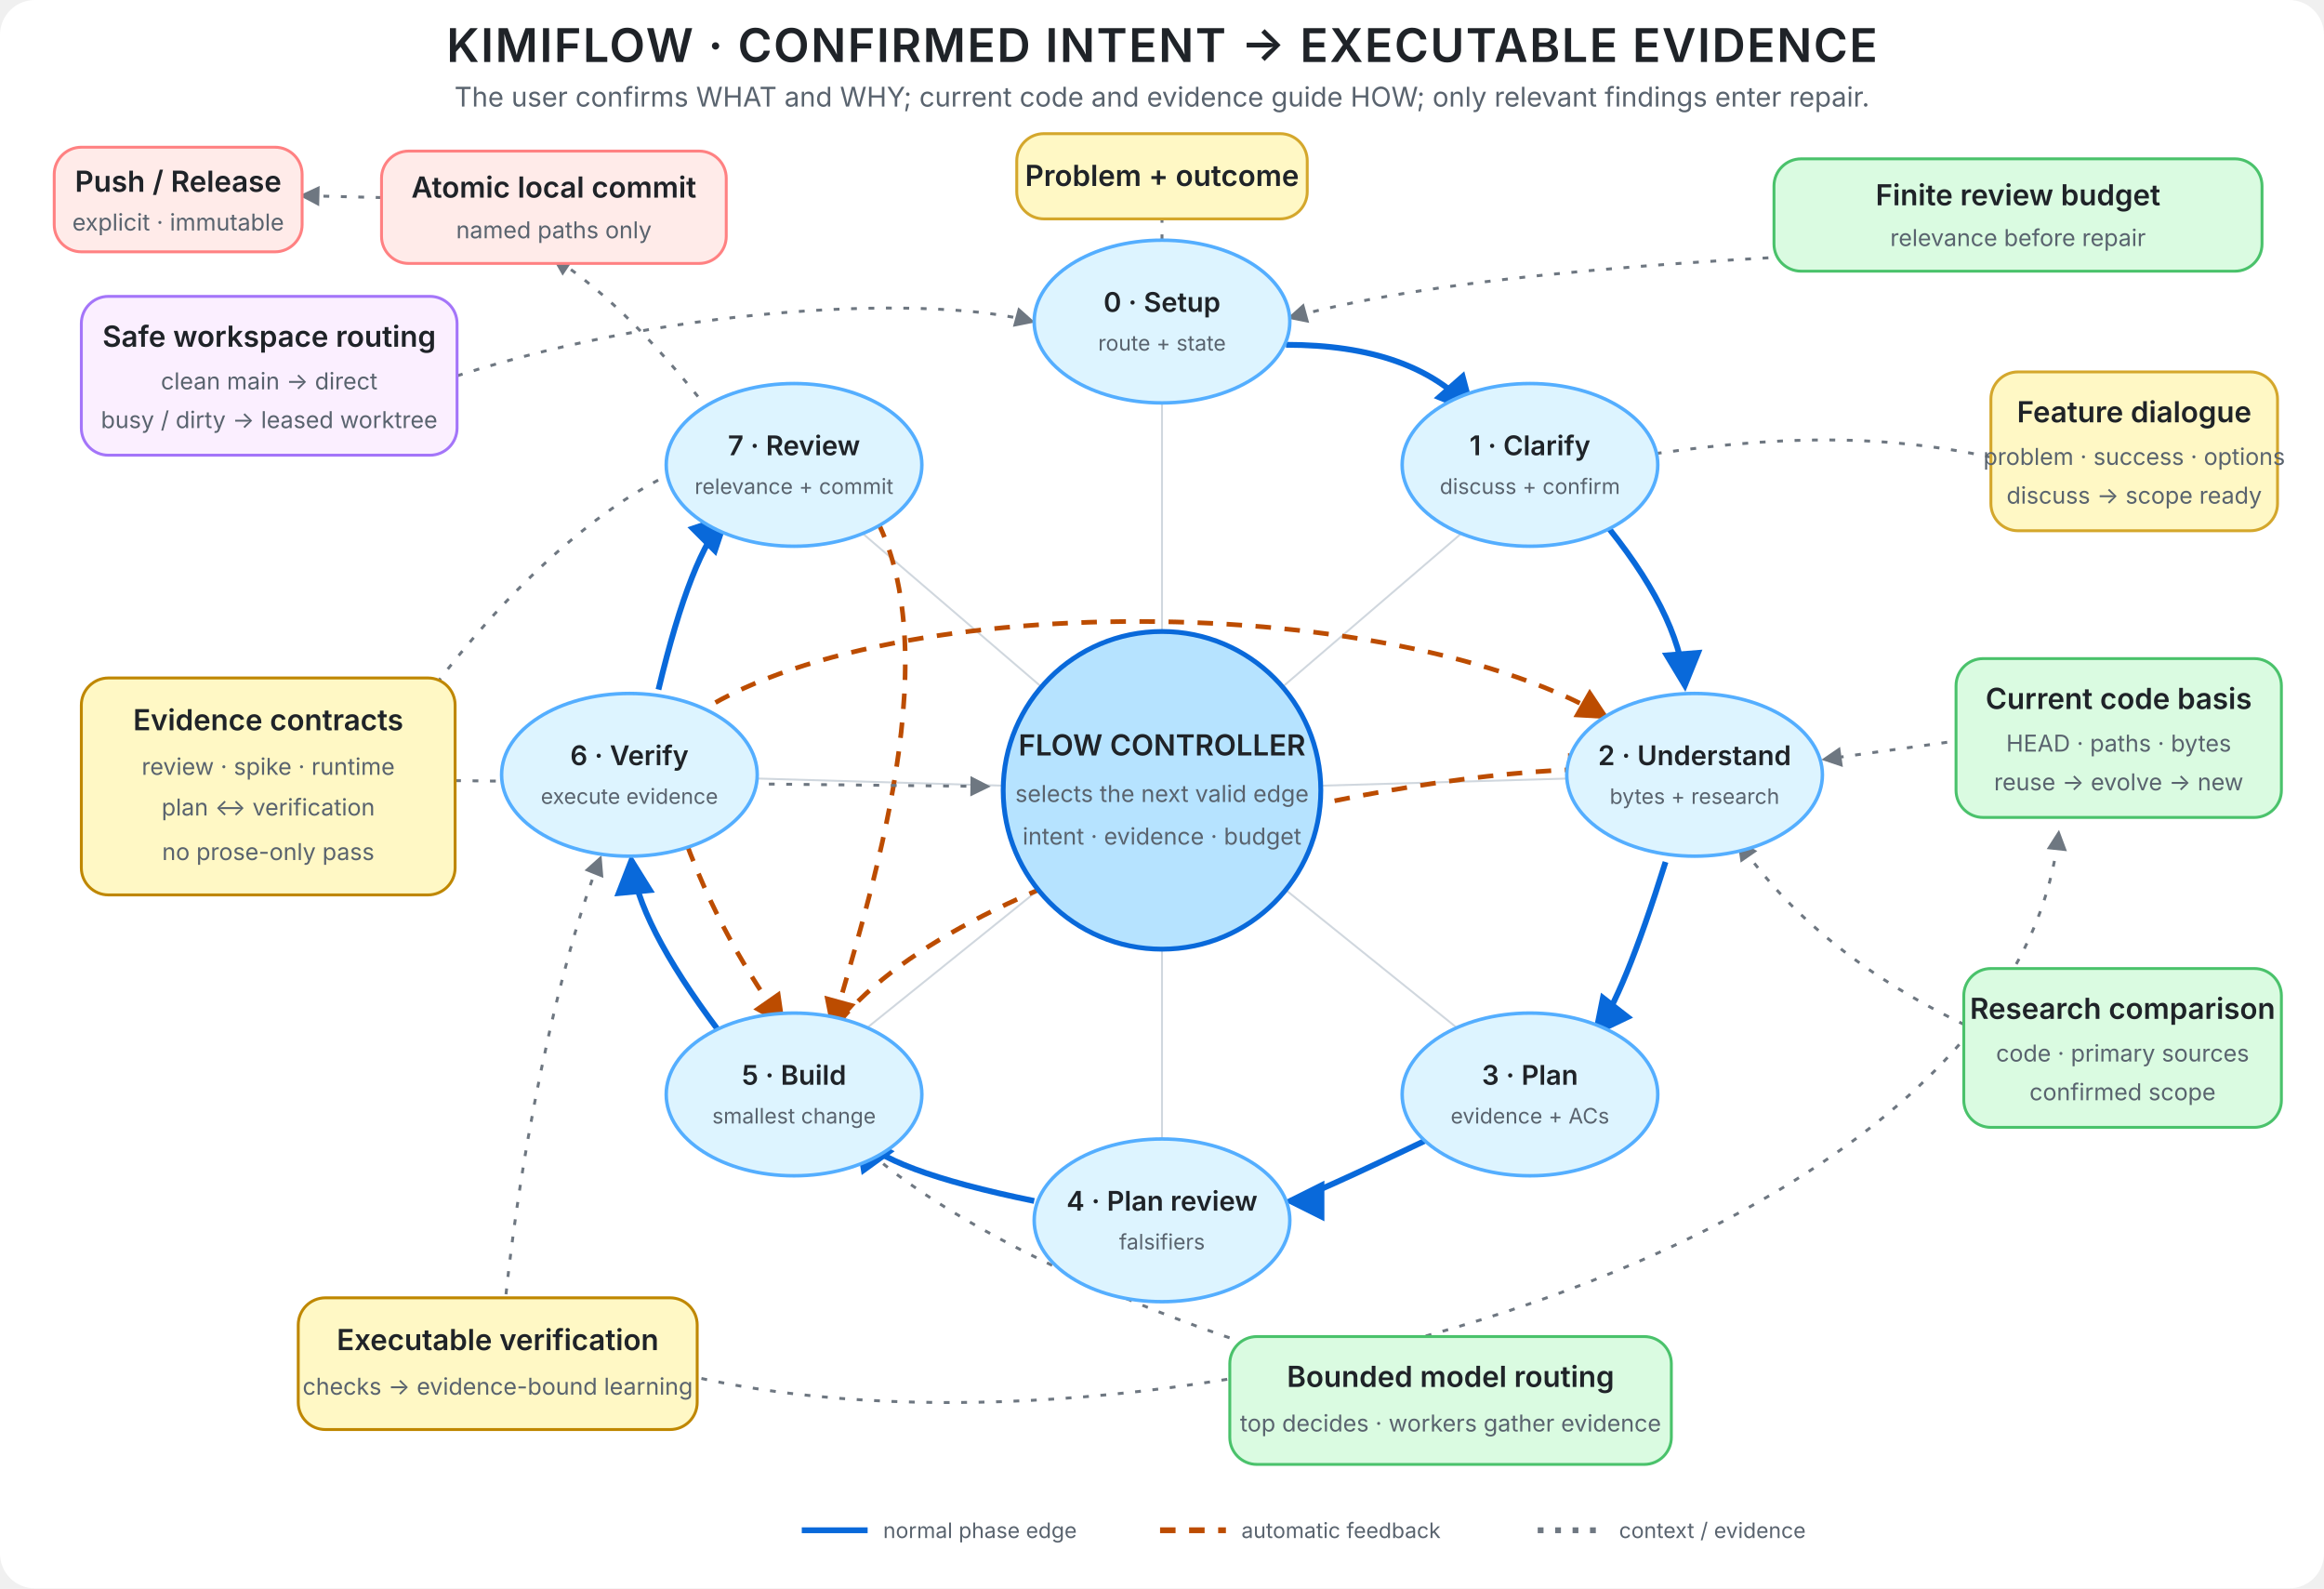
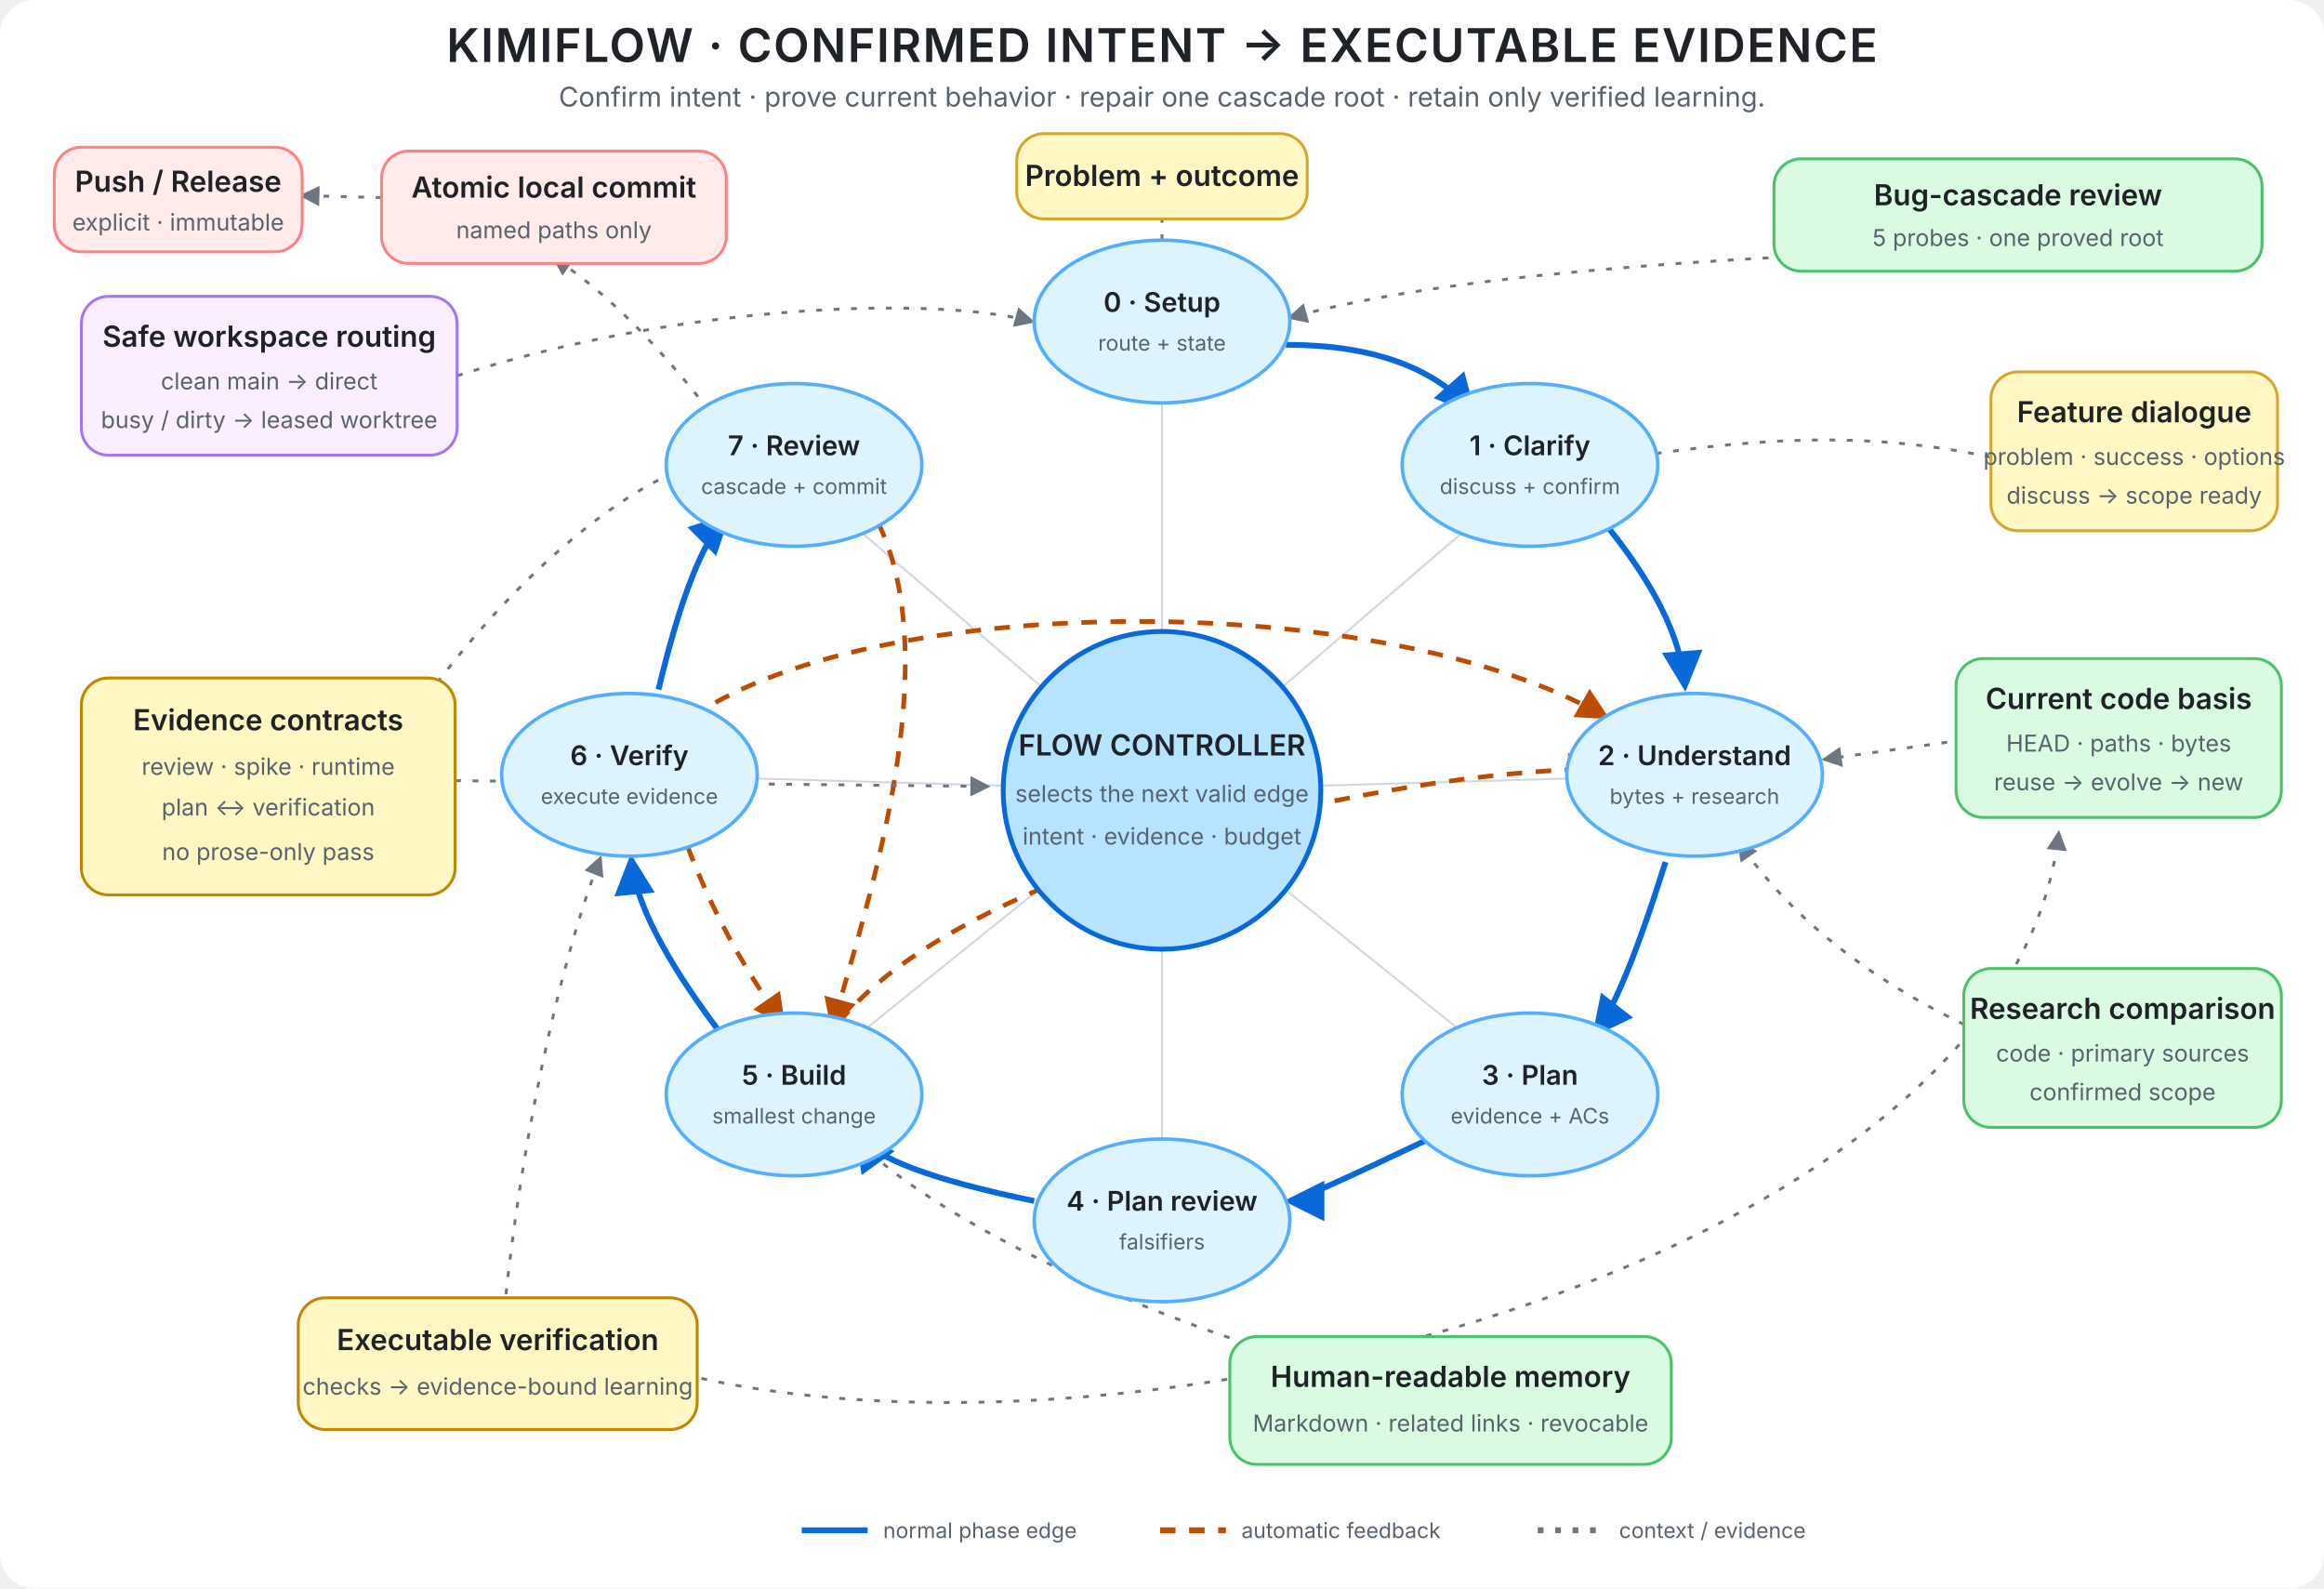
<svg xmlns="http://www.w3.org/2000/svg" width="1200" height="820" viewBox="0 0 1200 820" role="img" aria-labelledby="title desc">
  <style>
    text { font-family: -apple-system, BlinkMacSystemFont, "Segoe UI", sans-serif; fill: #1f2328; }
    .title { font-size: 24px; font-weight: 600; letter-spacing: .8px; }
    .subtitle { font-size: 14px; fill: #59636e; }
    .node-title { font-size: 15px; font-weight: 600; }
    .node-sub { font-size: 12px; fill: #59636e; }
    .phase-label { font-size: 14px; font-weight: 600; }
    .phase-sub { font-size: 11px; fill: #59636e; }
    .edge-label { font-size: 11px; fill: #59636e; }
    .background { fill: #ffffff; }
    .node { fill: #f6f8fa; stroke: #d0d7de; stroke-width: 1.5; }
    .phase { fill: #ddf4ff; stroke: #54aeff; stroke-width: 1.8; }
    .controller { fill: #b6e3ff; stroke: #0969da; stroke-width: 2.5; }
    .user { fill: #fff8c5; stroke: #d4a72c; }
    .workspace { fill: #fbefff; stroke: #a475f9; }
    .intelligence { fill: #dafbe1; stroke: #4ac26b; }
    .evidence { fill: #fff8c5; stroke: #bf8700; }
    .output { fill: #ffebe9; stroke: #ff8182; }
    .spoke { fill: none; stroke: #d0d7de; stroke-width: 1; }
    .sequence { fill: none; stroke: #0969da; stroke-width: 3; marker-end: url(#arrow-blue); }
    .feedback { fill: none; stroke: #bc4c00; stroke-width: 2.4; stroke-dasharray: 8 7; marker-end: url(#arrow-orange); }
    .context { fill: none; stroke: #6e7781; stroke-width: 1.5; stroke-dasharray: 3 6; marker-end: url(#arrow-gray); }
    .legend-line { fill: none; stroke-width: 3; }
    @media (prefers-color-scheme: dark) {
      .background { fill: #0d1117; }
      text { fill: #f0f6fc; }
      .subtitle, .node-sub, .phase-sub, .edge-label { fill: #9198a1; }
      .node { fill: #161b22; stroke: #3d444d; }
      .phase { fill: #0d2847; stroke: #2f81f7; }
      .controller { fill: #0d419d; stroke: #58a6ff; }
      .user, .evidence { fill: #341a00; stroke: #d29922; }
      .workspace { fill: #2a1b3d; stroke: #a371f7; }
      .intelligence { fill: #12261e; stroke: #3fb950; }
      .output { fill: #3b1219; stroke: #f85149; }
      .spoke { stroke: #30363d; }
      .sequence { stroke: #58a6ff; }
      .feedback { stroke: #f0883e; }
      .context { stroke: #8b949e; }
    }
  </style>
  <defs>
    <marker id="arrow-blue" viewBox="0 0 10 10" refX="8.5" refY="5" markerWidth="7" markerHeight="7" orient="auto">
      <path d="M0 0L10 5L0 10Z" fill="#0969da" />
    </marker>
    <marker id="arrow-orange" viewBox="0 0 10 10" refX="8.5" refY="5" markerWidth="7" markerHeight="7" orient="auto">
      <path d="M0 0L10 5L0 10Z" fill="#bc4c00" />
    </marker>
    <marker id="arrow-gray" viewBox="0 0 10 10" refX="8.5" refY="5" markerWidth="7" markerHeight="7" orient="auto">
      <path d="M0 0L10 5L0 10Z" fill="#6e7781" />
    </marker>
  </defs>
  <rect class="background" width="1200" height="820" rx="18" />
  <text class="title" x="600" y="32" text-anchor="middle">KIMIFLOW · CONFIRMED INTENT → EXECUTABLE EVIDENCE</text>
-   <text class="subtitle" x="600" y="55" text-anchor="middle">The user confirms WHAT and WHY; current code and evidence guide HOW; only relevant findings enter repair.</text>
+   <text class="subtitle" x="600" y="55" text-anchor="middle">Confirm intent · prove current behavior · repair one cascade root · retain only verified learning.</text>
  <g aria-hidden="true">
    <path class="spoke" d="M600 408L600 190" />
    <path class="spoke" d="M600 408L790 245" />
    <path class="spoke" d="M600 408L875 400" />
    <path class="spoke" d="M600 408L795 565" />
    <path class="spoke" d="M600 408L600 630" />
    <path class="spoke" d="M600 408L405 565" />
    <path class="spoke" d="M600 408L325 400" />
    <path class="spoke" d="M600 408L410 245" />
    <path class="sequence" d="M664 178Q730 178 760 212" />
    <path class="sequence" d="M826 267Q867 316 870 354" />
    <path class="sequence" d="M860 445Q838 515 824 533" />
    <path class="sequence" d="M744 585Q671 620 666 620" />
    <path class="sequence" d="M534 620Q456 604 443 586" />
    <path class="sequence" d="M371 532Q329 476 326 444" />
    <path class="sequence" d="M340 356Q357 285 375 267" />
    <path class="feedback" d="M433 528C500 445 720 398 824 397" />
    <path class="feedback" d="M345 380C425 306 707 300 829 370" />
    <path class="feedback" d="M446 257C495 329 447 468 430 530" />
    <path class="feedback" d="M350 423C367 473 388 505 404 528" />
    <path class="context" d="M600 112L600 142" />
    <path class="context" d="M1030 128C880 133 746 142 666 164" />
    <path class="context" d="M236 194C355 156 485 153 533 166" />
    <path class="context" d="M1028 236C962 222 903 226 830 238" />
    <path class="context" d="M1050 377L942 392" />
    <path class="context" d="M1039 540C954 505 916 461 898 435" />
    <path class="context" d="M748 720C628 700 487 635 442 588" />
    <path class="context" d="M258 704C266 597 290 493 310 443" />
    <path class="context" d="M336 705C570 773 1039 654 1063 430" />
    <path class="context" d="M235 403L510 406" />
    <path class="context" d="M215 367C270 290 331 245 366 238" />
    <path class="context" d="M377 226C340 177 313 151 286 133" />
    <path class="context" d="M197 102L156 101" />
  </g>
  <g>
    <rect class="node output" x="28" y="76" width="128" height="54" rx="14" />
    <text class="node-title" x="92" y="99" text-anchor="middle">Push / Release</text>
    <text class="node-sub" x="92" y="119" text-anchor="middle">explicit · immutable</text>
    <rect class="node output" x="197" y="78" width="178" height="58" rx="14" />
    <text class="node-title" x="286" y="102" text-anchor="middle">Atomic local commit</text>
    <text class="node-sub" x="286" y="123" text-anchor="middle">named paths only</text>
    <rect class="node user" x="525" y="69" width="150" height="44" rx="14" />
    <text class="node-title" x="600" y="96" text-anchor="middle">Problem + outcome</text>
    <rect class="node intelligence" x="916" y="82" width="252" height="58" rx="14" />
-     <text class="node-title" x="1042" y="106" text-anchor="middle">Finite review budget</text>
-     <text class="node-sub" x="1042" y="127" text-anchor="middle">relevance before repair</text>
+     <text class="node-title" x="1042" y="106" text-anchor="middle">Bug-cascade review</text>
+     <text class="node-sub" x="1042" y="127" text-anchor="middle">5 probes · one proved root</text>
    <rect class="node workspace" x="42" y="153" width="194" height="82" rx="14" />
    <text class="node-title" x="139" y="179" text-anchor="middle">Safe workspace routing</text>
    <text class="node-sub" x="139" y="201" text-anchor="middle">clean main → direct</text>
    <text class="node-sub" x="139" y="221" text-anchor="middle">busy / dirty → leased worktree</text>
    <rect class="node user" x="1028" y="192" width="148" height="82" rx="14" />
    <text class="node-title" x="1102" y="218" text-anchor="middle">Feature dialogue</text>
    <text class="node-sub" x="1102" y="240" text-anchor="middle">problem · success · options</text>
    <text class="node-sub" x="1102" y="260" text-anchor="middle">discuss → scope ready</text>
    <rect class="node intelligence" x="1010" y="340" width="168" height="82" rx="14" />
    <text class="node-title" x="1094" y="366" text-anchor="middle">Current code basis</text>
    <text class="node-sub" x="1094" y="388" text-anchor="middle">HEAD · paths · bytes</text>
    <text class="node-sub" x="1094" y="408" text-anchor="middle">reuse → evolve → new</text>
    <rect class="node intelligence" x="1014" y="500" width="164" height="82" rx="14" />
    <text class="node-title" x="1096" y="526" text-anchor="middle">Research comparison</text>
    <text class="node-sub" x="1096" y="548" text-anchor="middle">code · primary sources</text>
    <text class="node-sub" x="1096" y="568" text-anchor="middle">confirmed scope</text>
    <rect class="node intelligence" x="635" y="690" width="228" height="66" rx="14" />
-     <text class="node-title" x="749" y="716" text-anchor="middle">Bounded model routing</text>
-     <text class="node-sub" x="749" y="739" text-anchor="middle">top decides · workers gather evidence</text>
+     <text class="node-title" x="749" y="716" text-anchor="middle">Human-readable memory</text>
+     <text class="node-sub" x="749" y="739" text-anchor="middle">Markdown · related links · revocable</text>
    <rect class="node evidence" x="154" y="670" width="206" height="68" rx="14" />
    <text class="node-title" x="257" y="697" text-anchor="middle">Executable verification</text>
    <text class="node-sub" x="257" y="720" text-anchor="middle">checks → evidence-bound learning</text>
    <rect class="node evidence" x="42" y="350" width="193" height="112" rx="14" />
    <text class="node-title" x="138.5" y="377" text-anchor="middle">Evidence contracts</text>
    <text class="node-sub" x="138.5" y="400" text-anchor="middle">review · spike · runtime</text>
    <text class="node-sub" x="138.5" y="421" text-anchor="middle">plan ↔ verification</text>
    <text class="node-sub" x="138.5" y="444" text-anchor="middle">no prose-only pass</text>
  </g>
  <g>
    <circle class="controller" cx="600" cy="408" r="82" />
    <text class="node-title" x="600" y="390" text-anchor="middle">FLOW CONTROLLER</text>
    <text class="node-sub" x="600" y="414" text-anchor="middle">selects the next valid edge</text>
    <text class="node-sub" x="600" y="436" text-anchor="middle">intent · evidence · budget</text>
    <ellipse class="phase" cx="600" cy="166" rx="66" ry="42" />
    <text class="phase-label" x="600" y="161" text-anchor="middle">0 · Setup</text>
    <text class="phase-sub" x="600" y="181" text-anchor="middle">route + state</text>
    <ellipse class="phase" cx="790" cy="240" rx="66" ry="42" />
    <text class="phase-label" x="790" y="235" text-anchor="middle">1 · Clarify</text>
    <text class="phase-sub" x="790" y="255" text-anchor="middle">discuss + confirm</text>
    <ellipse class="phase" cx="875" cy="400" rx="66" ry="42" />
    <text class="phase-label" x="875" y="395" text-anchor="middle">2 · Understand</text>
    <text class="phase-sub" x="875" y="415" text-anchor="middle">bytes + research</text>
    <ellipse class="phase" cx="790" cy="565" rx="66" ry="42" />
    <text class="phase-label" x="790" y="560" text-anchor="middle">3 · Plan</text>
    <text class="phase-sub" x="790" y="580" text-anchor="middle">evidence + ACs</text>
    <ellipse class="phase" cx="600" cy="630" rx="66" ry="42" />
    <text class="phase-label" x="600" y="625" text-anchor="middle">4 · Plan review</text>
    <text class="phase-sub" x="600" y="645" text-anchor="middle">falsifiers</text>
    <ellipse class="phase" cx="410" cy="565" rx="66" ry="42" />
    <text class="phase-label" x="410" y="560" text-anchor="middle">5 · Build</text>
    <text class="phase-sub" x="410" y="580" text-anchor="middle">smallest change</text>
    <ellipse class="phase" cx="325" cy="400" rx="66" ry="42" />
    <text class="phase-label" x="325" y="395" text-anchor="middle">6 · Verify</text>
    <text class="phase-sub" x="325" y="415" text-anchor="middle">execute evidence</text>
    <ellipse class="phase" cx="410" cy="240" rx="66" ry="42" />
    <text class="phase-label" x="410" y="235" text-anchor="middle">7 · Review</text>
-     <text class="phase-sub" x="410" y="255" text-anchor="middle">relevance + commit</text>
+     <text class="phase-sub" x="410" y="255" text-anchor="middle">cascade + commit</text>
  </g>
  <g transform="translate(414 790)">
    <line class="legend-line" x1="0" y1="0" x2="34" y2="0" stroke="#0969da" />
    <text class="edge-label" x="42" y="4">normal phase edge</text>
    <line class="legend-line" x1="185" y1="0" x2="219" y2="0" stroke="#bc4c00" stroke-dasharray="8 7" />
    <text class="edge-label" x="227" y="4">automatic feedback</text>
    <line class="legend-line" x1="380" y1="0" x2="414" y2="0" stroke="#6e7781" stroke-dasharray="3 6" />
    <text class="edge-label" x="422" y="4">context / evidence</text>
  </g>
</svg>
